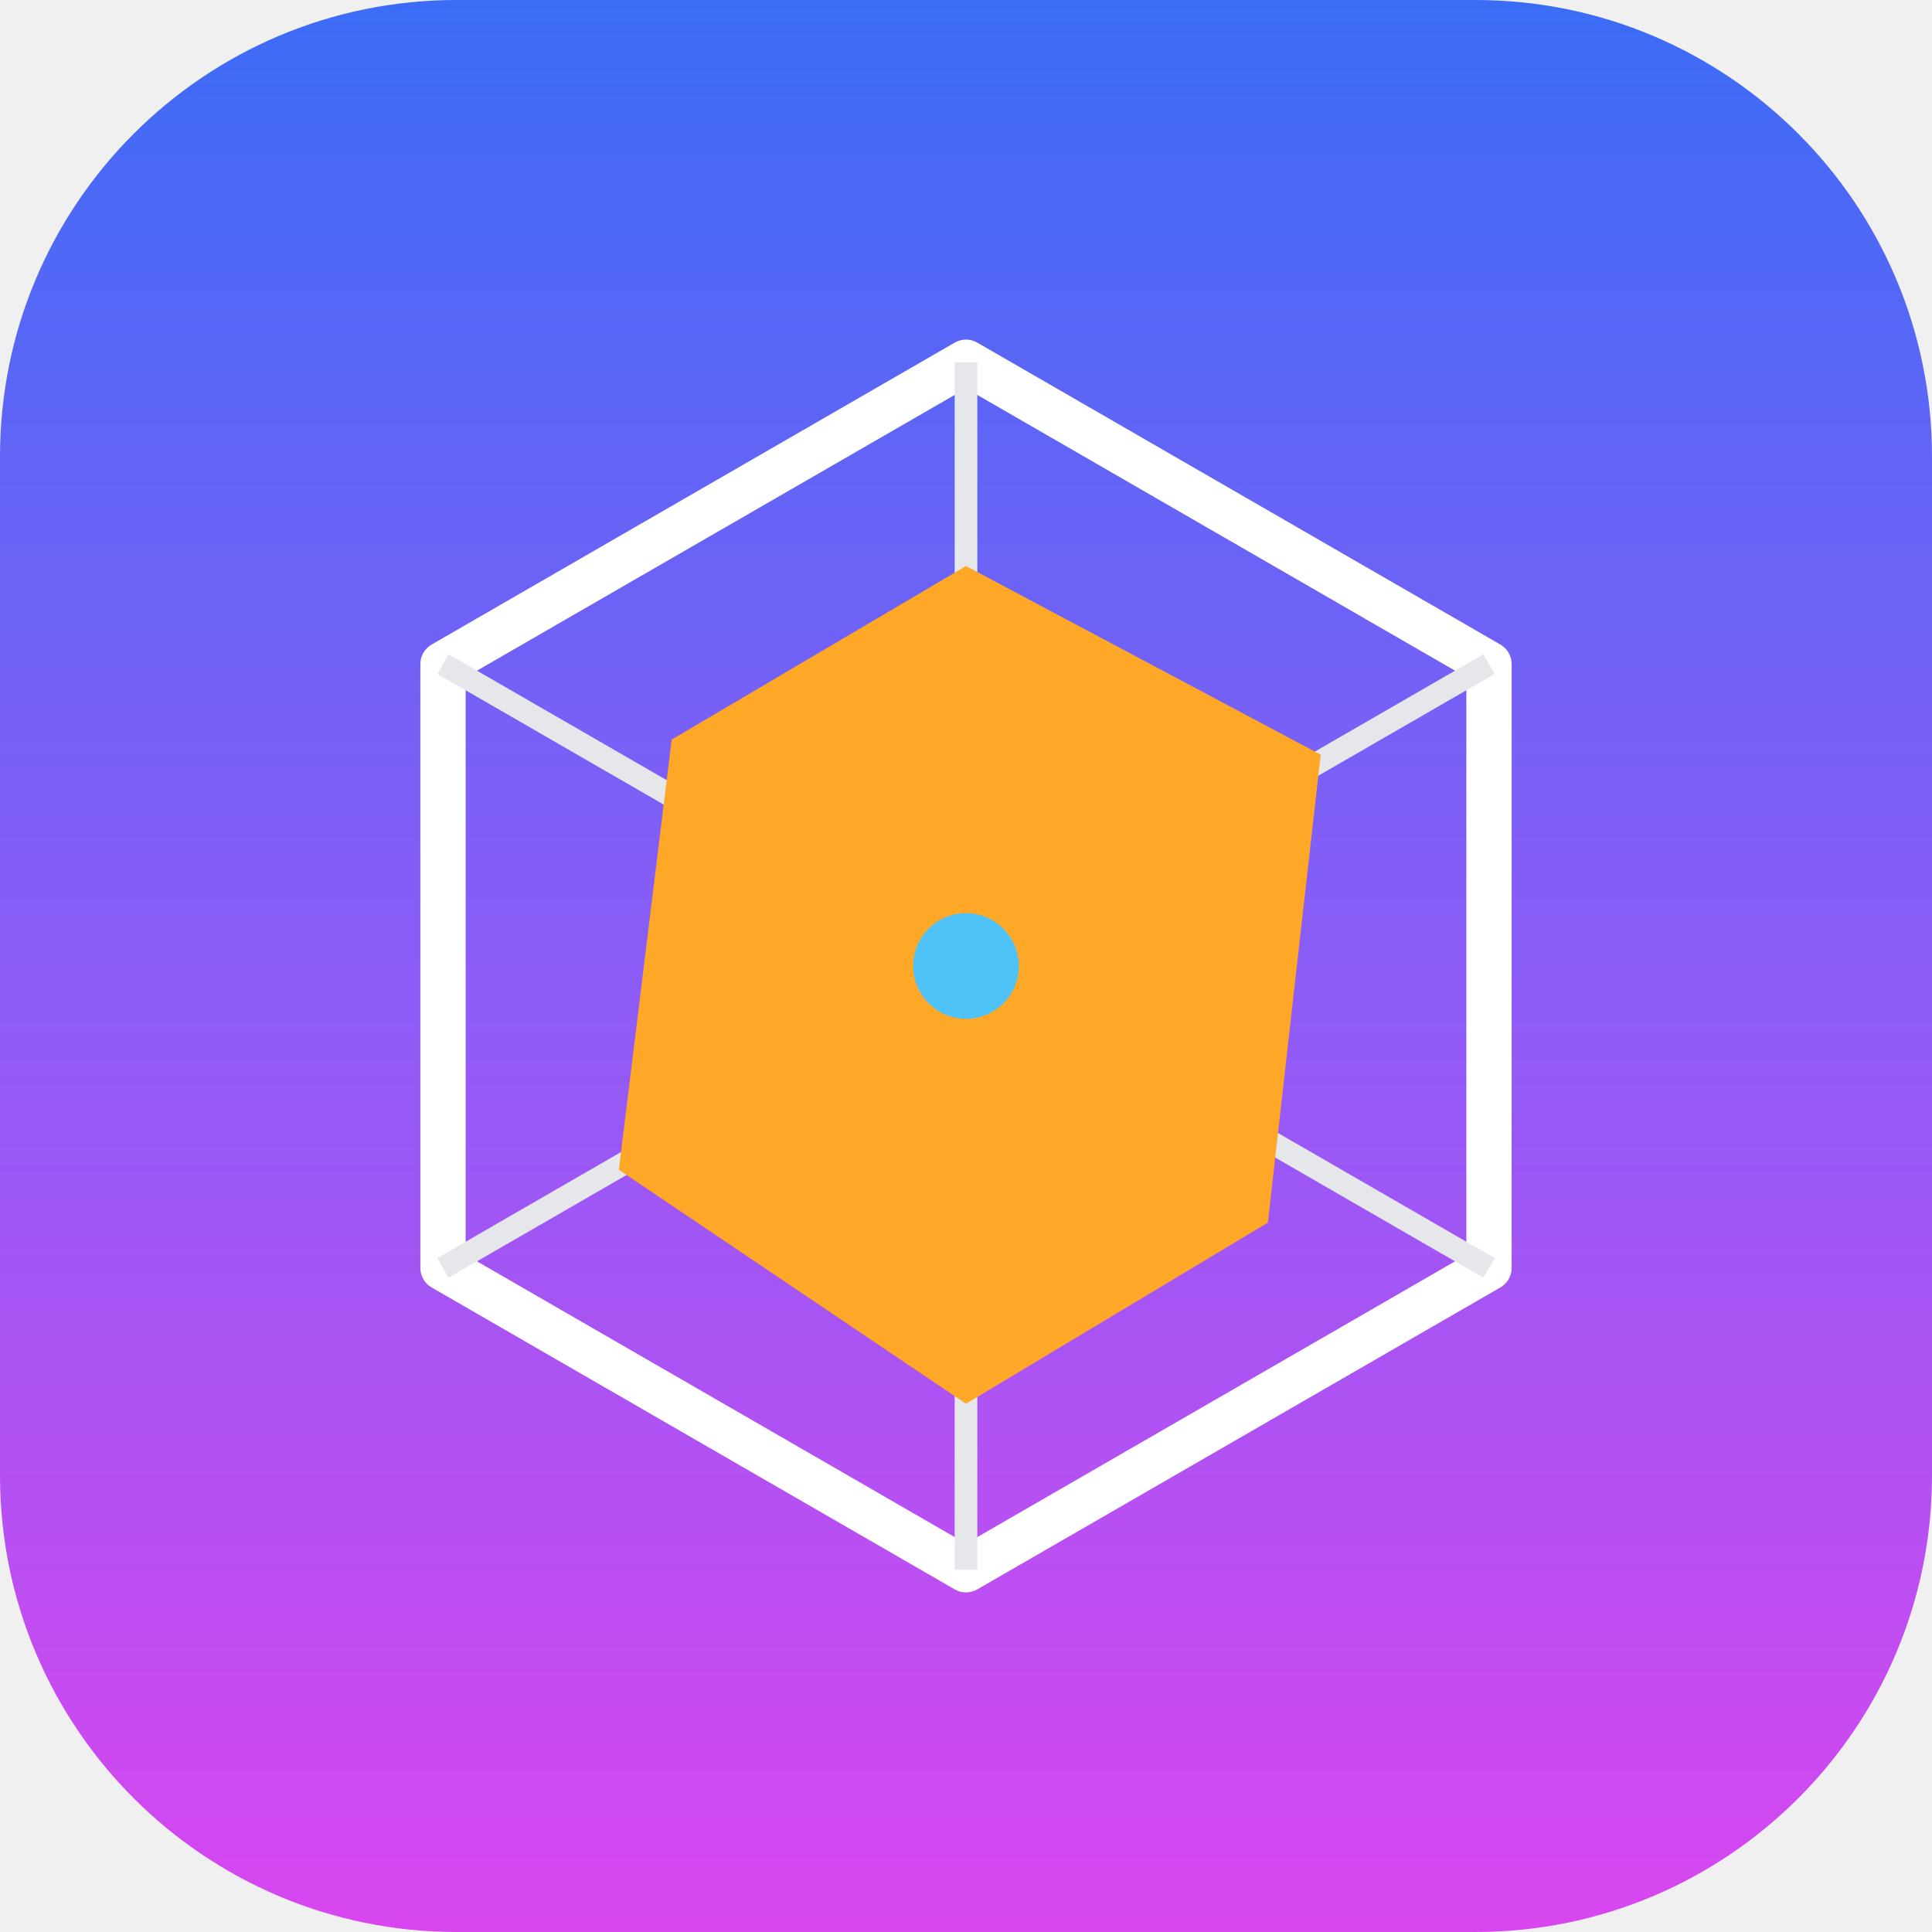
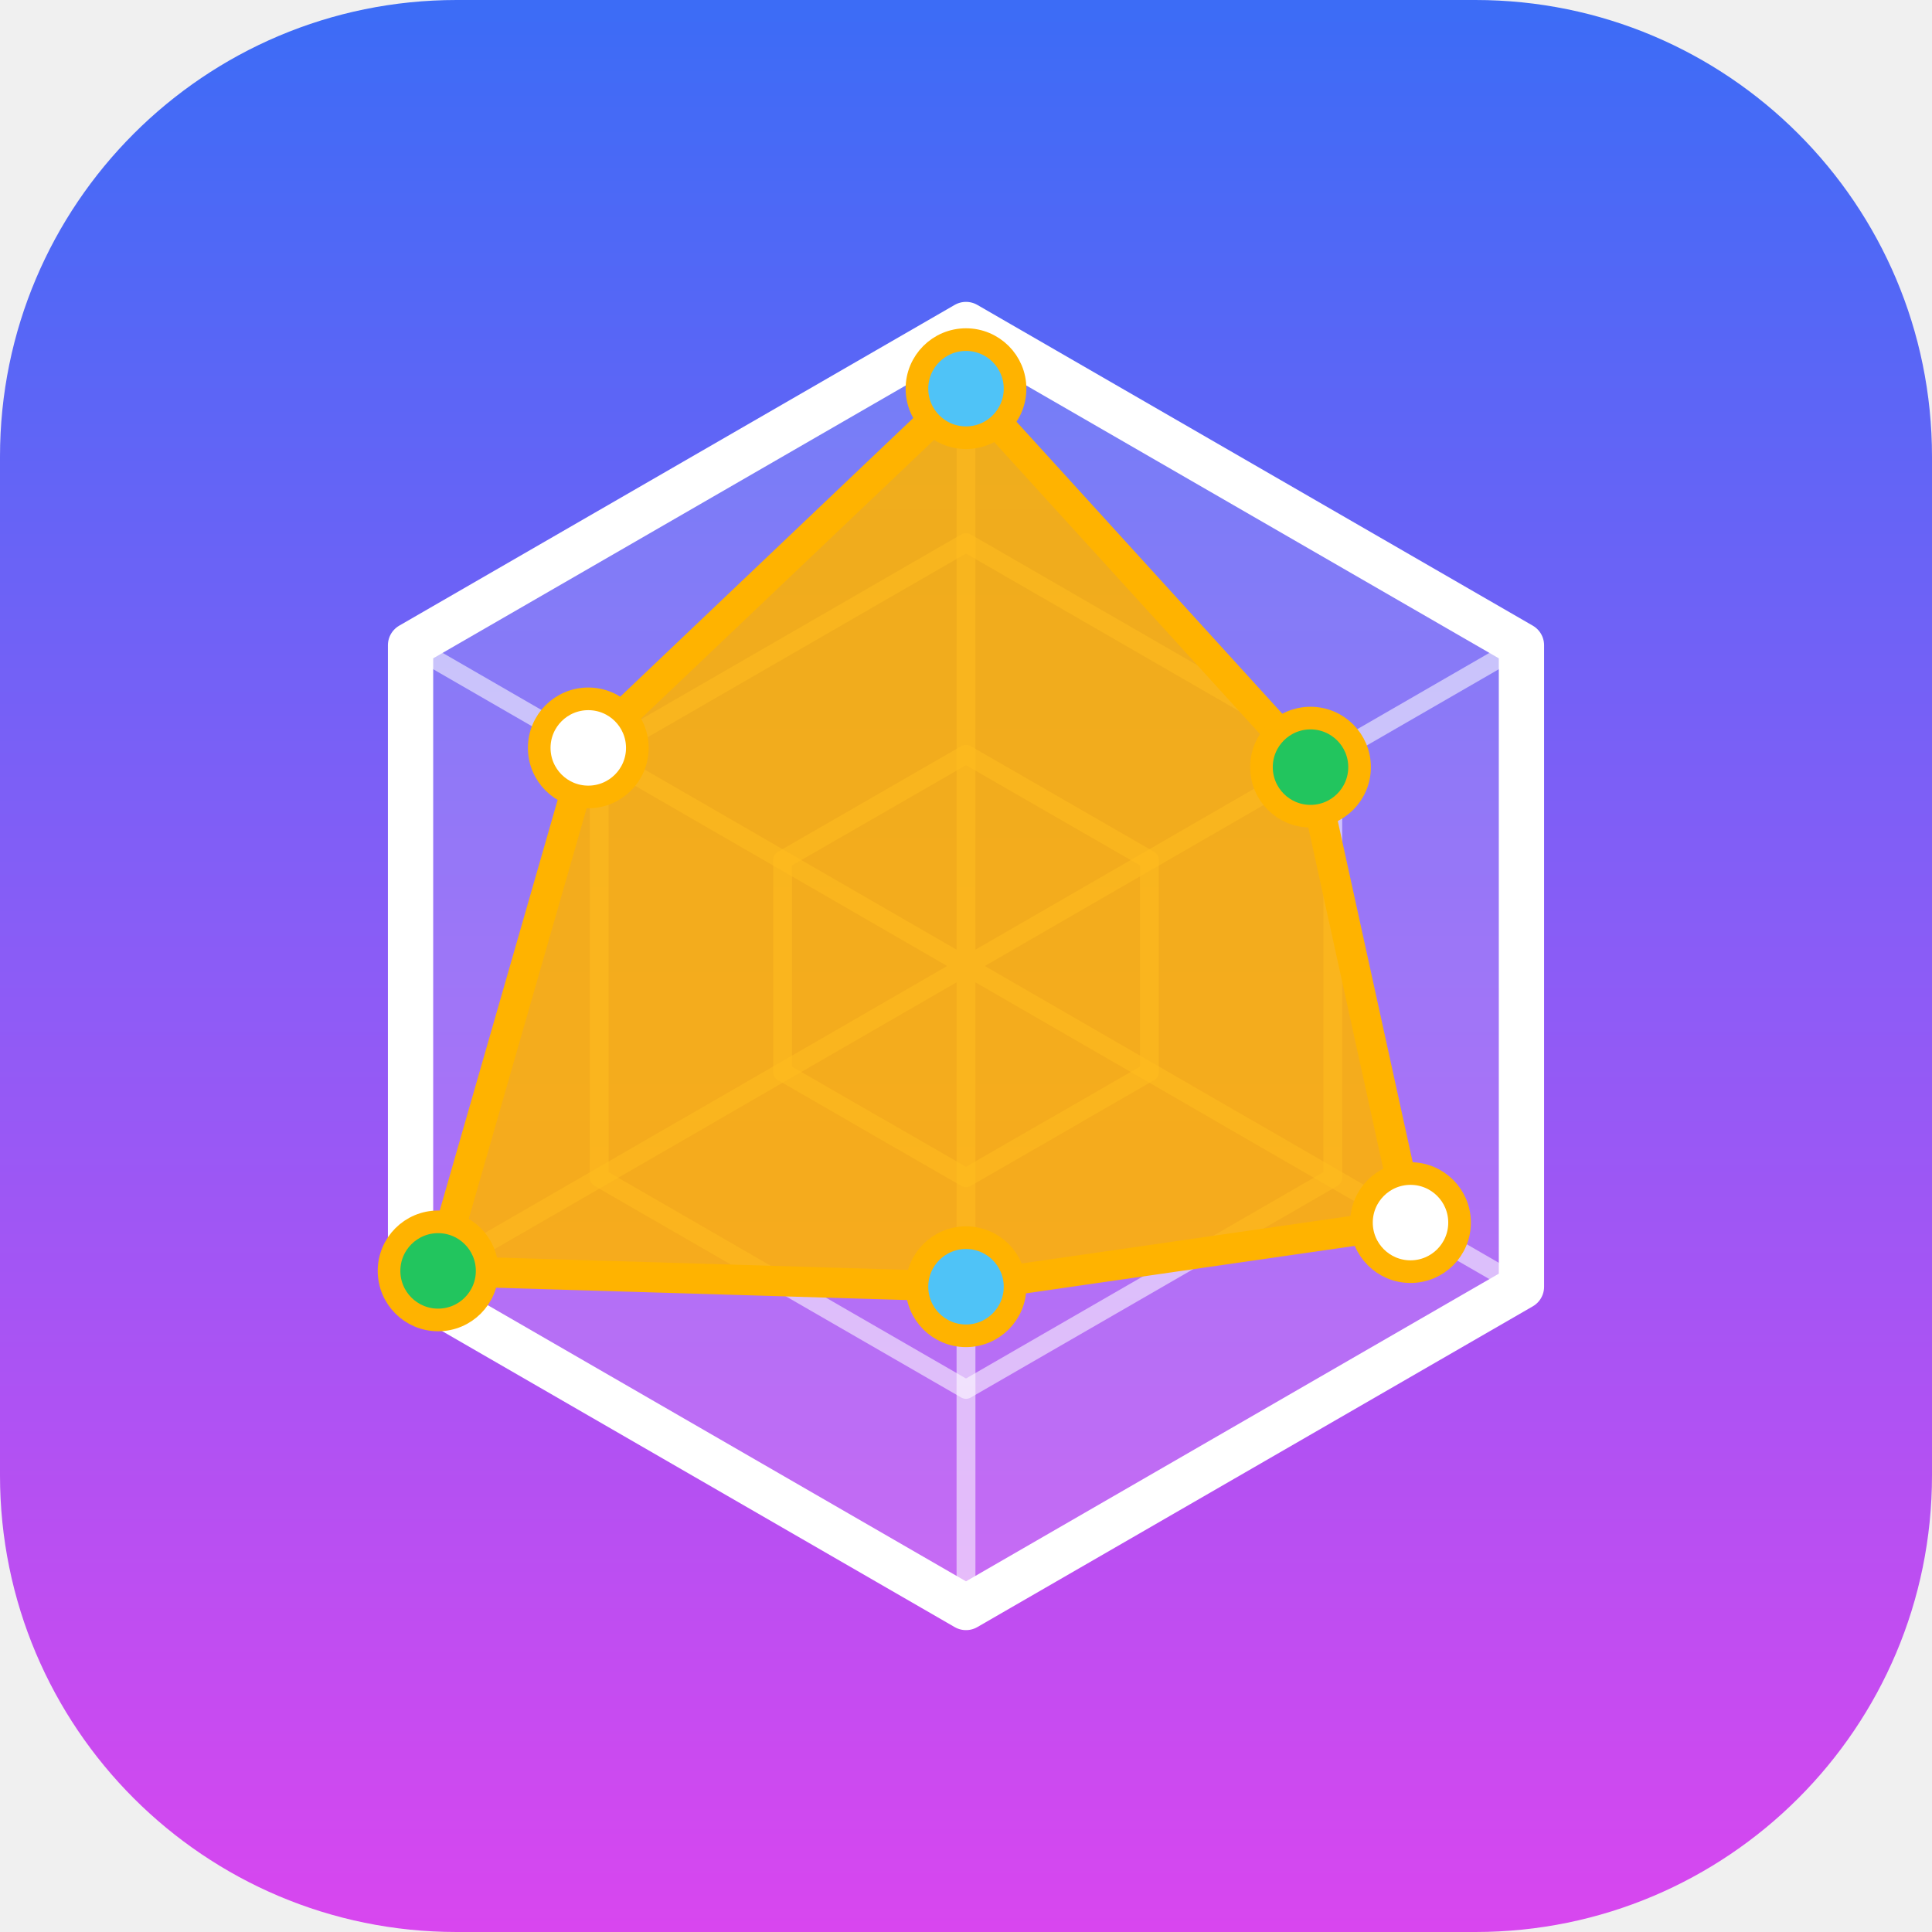
<svg xmlns="http://www.w3.org/2000/svg" viewBox="0 0 512 512">
  <defs>
    <linearGradient id="bg" x1="0" y1="0" x2="0" y2="1">
      <stop offset="0" stop-color="#3B6CF6" />
      <stop offset=".5" stop-color="#8B5CF6" />
      <stop offset="1" stop-color="#D946EF" />
    </linearGradient>
  </defs>
  <rect width="512" height="512" rx="121" fill="url(#bg)" />
-   <polygon points="256,96 394.6,176 394.6,336 256,416 117.4,336 117.4,176" fill="none" stroke="#FFFFFF" stroke-width="12" stroke-linejoin="round" />
-   <path d="M256 256 V96 M256 256 L394.6 176 M256 256 L394.6 336 M256 256 V416 M256 256 L117.4 336 M256 256 L117.4 176" fill="none" stroke="#E5E7EB" stroke-width="6" />
-   <polygon points="256,150 350,200 336,324 256,372 164,310 178,196" fill="#FFA726" />
-   <circle cx="256" cy="256" r="14" fill="#4FC3F7" />
+   <polygon points="256.0,86.0 403.2,171.0 403.2,341.0 256.0,426.0 108.8,341.0 108.8,171.0" fill="#fff" fill-opacity=".16" stroke="#fff" stroke-width="12" stroke-linejoin="round" />
+   <polygon points="256.0,143.8 353.2,199.9 353.2,312.1 256.0,368.2 158.8,312.1 158.8,199.9" fill="none" stroke="#fff" stroke-opacity=".55" stroke-width="5" stroke-linejoin="round" />
+   <polygon points="256.0,199.9 304.6,227.9 304.6,284.1 256.0,312.1 207.4,284.1 207.4,227.9" fill="none" stroke="#fff" stroke-opacity=".55" stroke-width="5" stroke-linejoin="round" />
+   <path d="M256 256L256.0 86.0M256 256L403.2 171.0M256 256L403.2 341.0M256 256L256.0 426.0M256 256L108.8 341.0M256 256L108.8 171.0" stroke="#fff" stroke-opacity=".55" stroke-width="5" fill="none" />
+   <polygon points="256.0,103.0 347.3,203.3 373.8,324.0 256.0,341.0 116.1,336.8 155.9,198.2" fill="#FFB300" fill-opacity=".88" stroke="#FFB300" stroke-width="8" stroke-linejoin="round" />
+   <circle cx="256.0" cy="103.0" r="13" fill="#4FC3F7" stroke="#FFB300" stroke-width="6" />
+   <circle cx="347.3" cy="203.3" r="13" fill="#22C55E" stroke="#FFB300" stroke-width="6" />
+   <circle cx="373.8" cy="324.0" r="13" fill="#fff" stroke="#FFB300" stroke-width="6" />
+   <circle cx="256.0" cy="341.0" r="13" fill="#4FC3F7" stroke="#FFB300" stroke-width="6" />
+   <circle cx="116.1" cy="336.8" r="13" fill="#22C55E" stroke="#FFB300" stroke-width="6" />
+   <circle cx="155.9" cy="198.2" r="13" fill="#fff" stroke="#FFB300" stroke-width="6" />
</svg>
